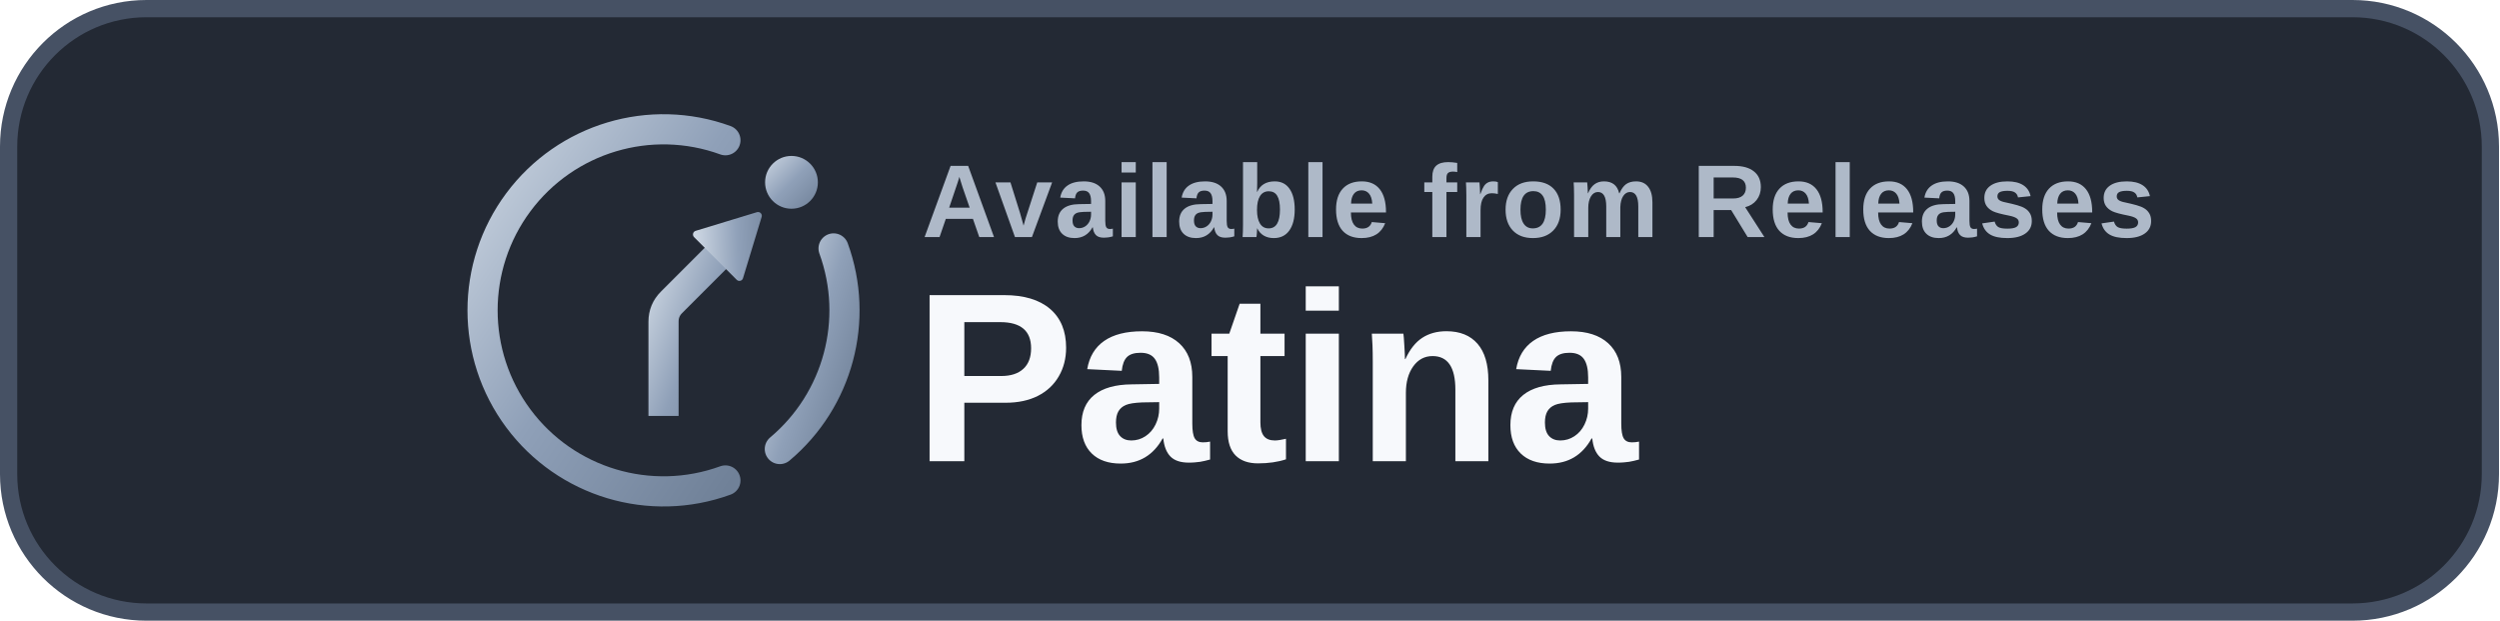
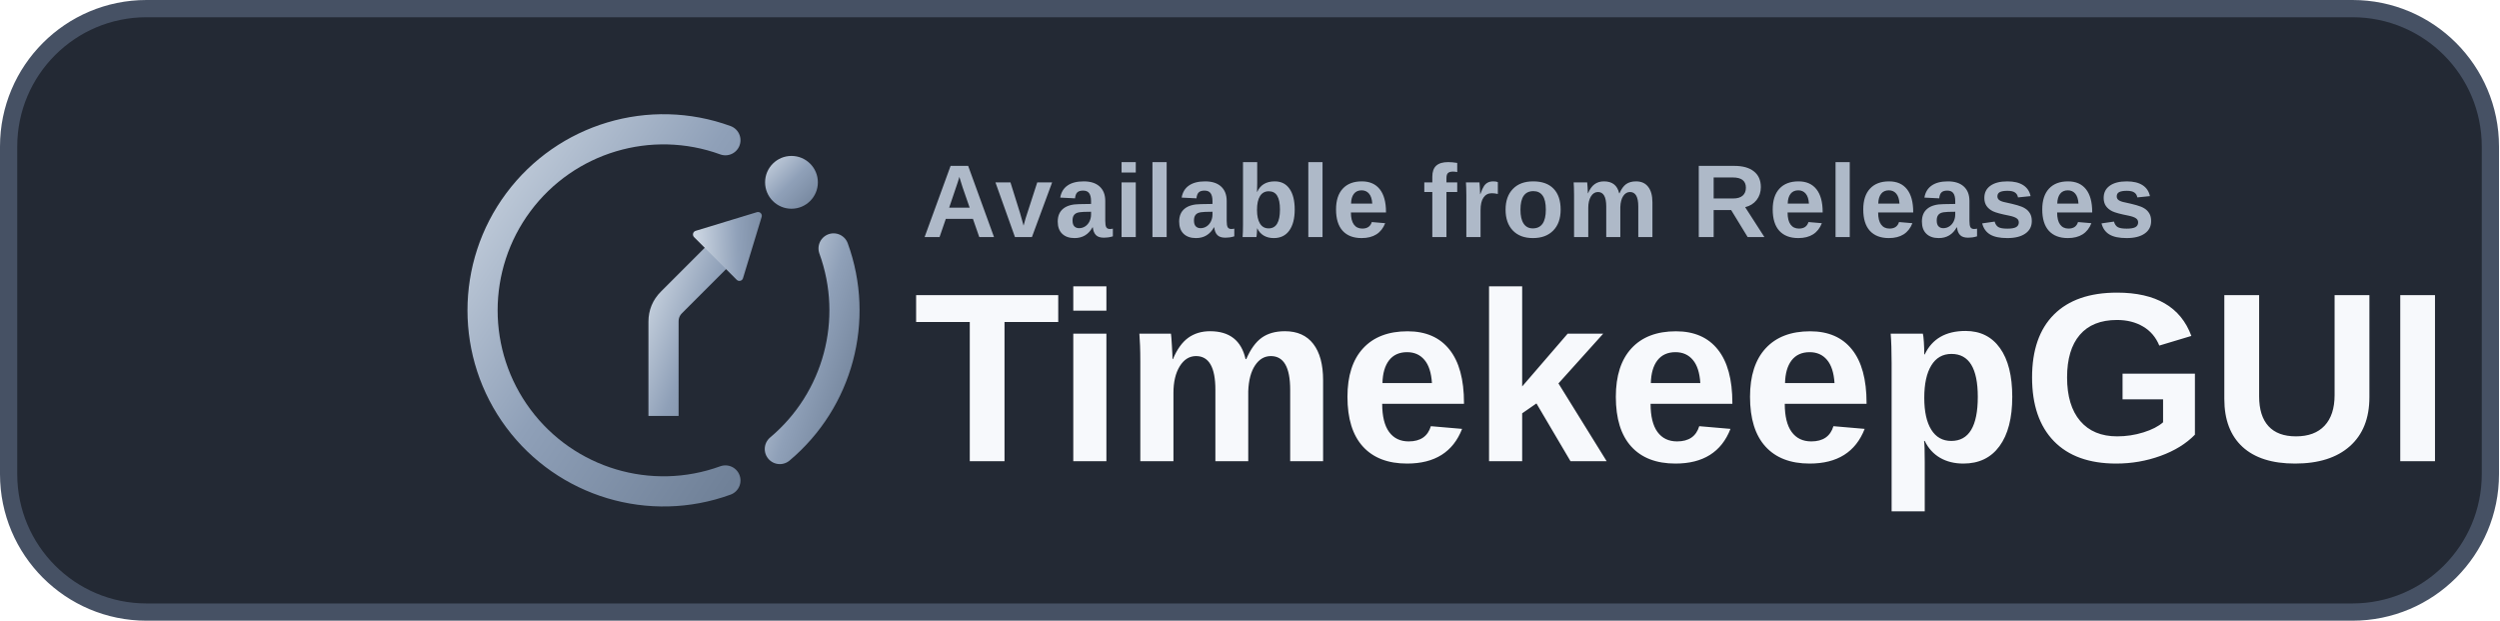
<svg xmlns="http://www.w3.org/2000/svg" width="580" height="144" viewBox="0 0 580 144" fill="none">
  <defs>
    <linearGradient id="mark" x1="0" y1="0" x2="1" y2="1">
      <stop stop-color="#CBD5E1" />
      <stop offset="0.5" stop-color="#8FA0B8" />
      <stop offset="1" stop-color="#708198" />
    </linearGradient>
  </defs>
  <rect x="2" y="2" width="576" height="140" rx="32" fill="#232934" stroke="#465164" stroke-width="4" />
  <svg x="98" y="16" width="112" height="112" viewBox="0 0 256 256">
    <path d="M218.21 95.17A96 96 0 0 1 189.7 201.54" fill="none" stroke="url(#mark)" stroke-width="16" stroke-linecap="round" />
    <path d="M160.83 218.21A96 96 0 1 1 160.83 37.79" fill="none" stroke="url(#mark)" stroke-width="16" stroke-linecap="round" />
    <circle cx="195.88" cy="60.12" r="14" fill="url(#mark)" />
    <path d="M128 184V134Q128 128 132.24 123.76L164 92" fill="none" stroke="url(#mark)" stroke-width="16" stroke-linejoin="round" />
    <g transform="translate(164 92) rotate(-45)">
      <path d="M20 0L-10-16V16L20 0Z" fill="url(#mark)" stroke="url(#mark)" stroke-width="4" stroke-linejoin="round" />
    </g>
  </svg>
  <text x="214" y="55" fill="#AEB9C8" font-family="Segoe UI, Arial, sans-serif" font-size="24" font-weight="600" letter-spacing="0.5">Available from Releases</text>
-   <text x="212" y="107" fill="#F7F9FC" font-family="Segoe UI, Arial, sans-serif" font-size="56" font-weight="700">Patina</text>
+   <text x="212" y="107" fill="#F7F9FC" font-family="Segoe UI, Arial, sans-serif" font-size="56" font-weight="700">TimekeepGUI</text>
</svg>
